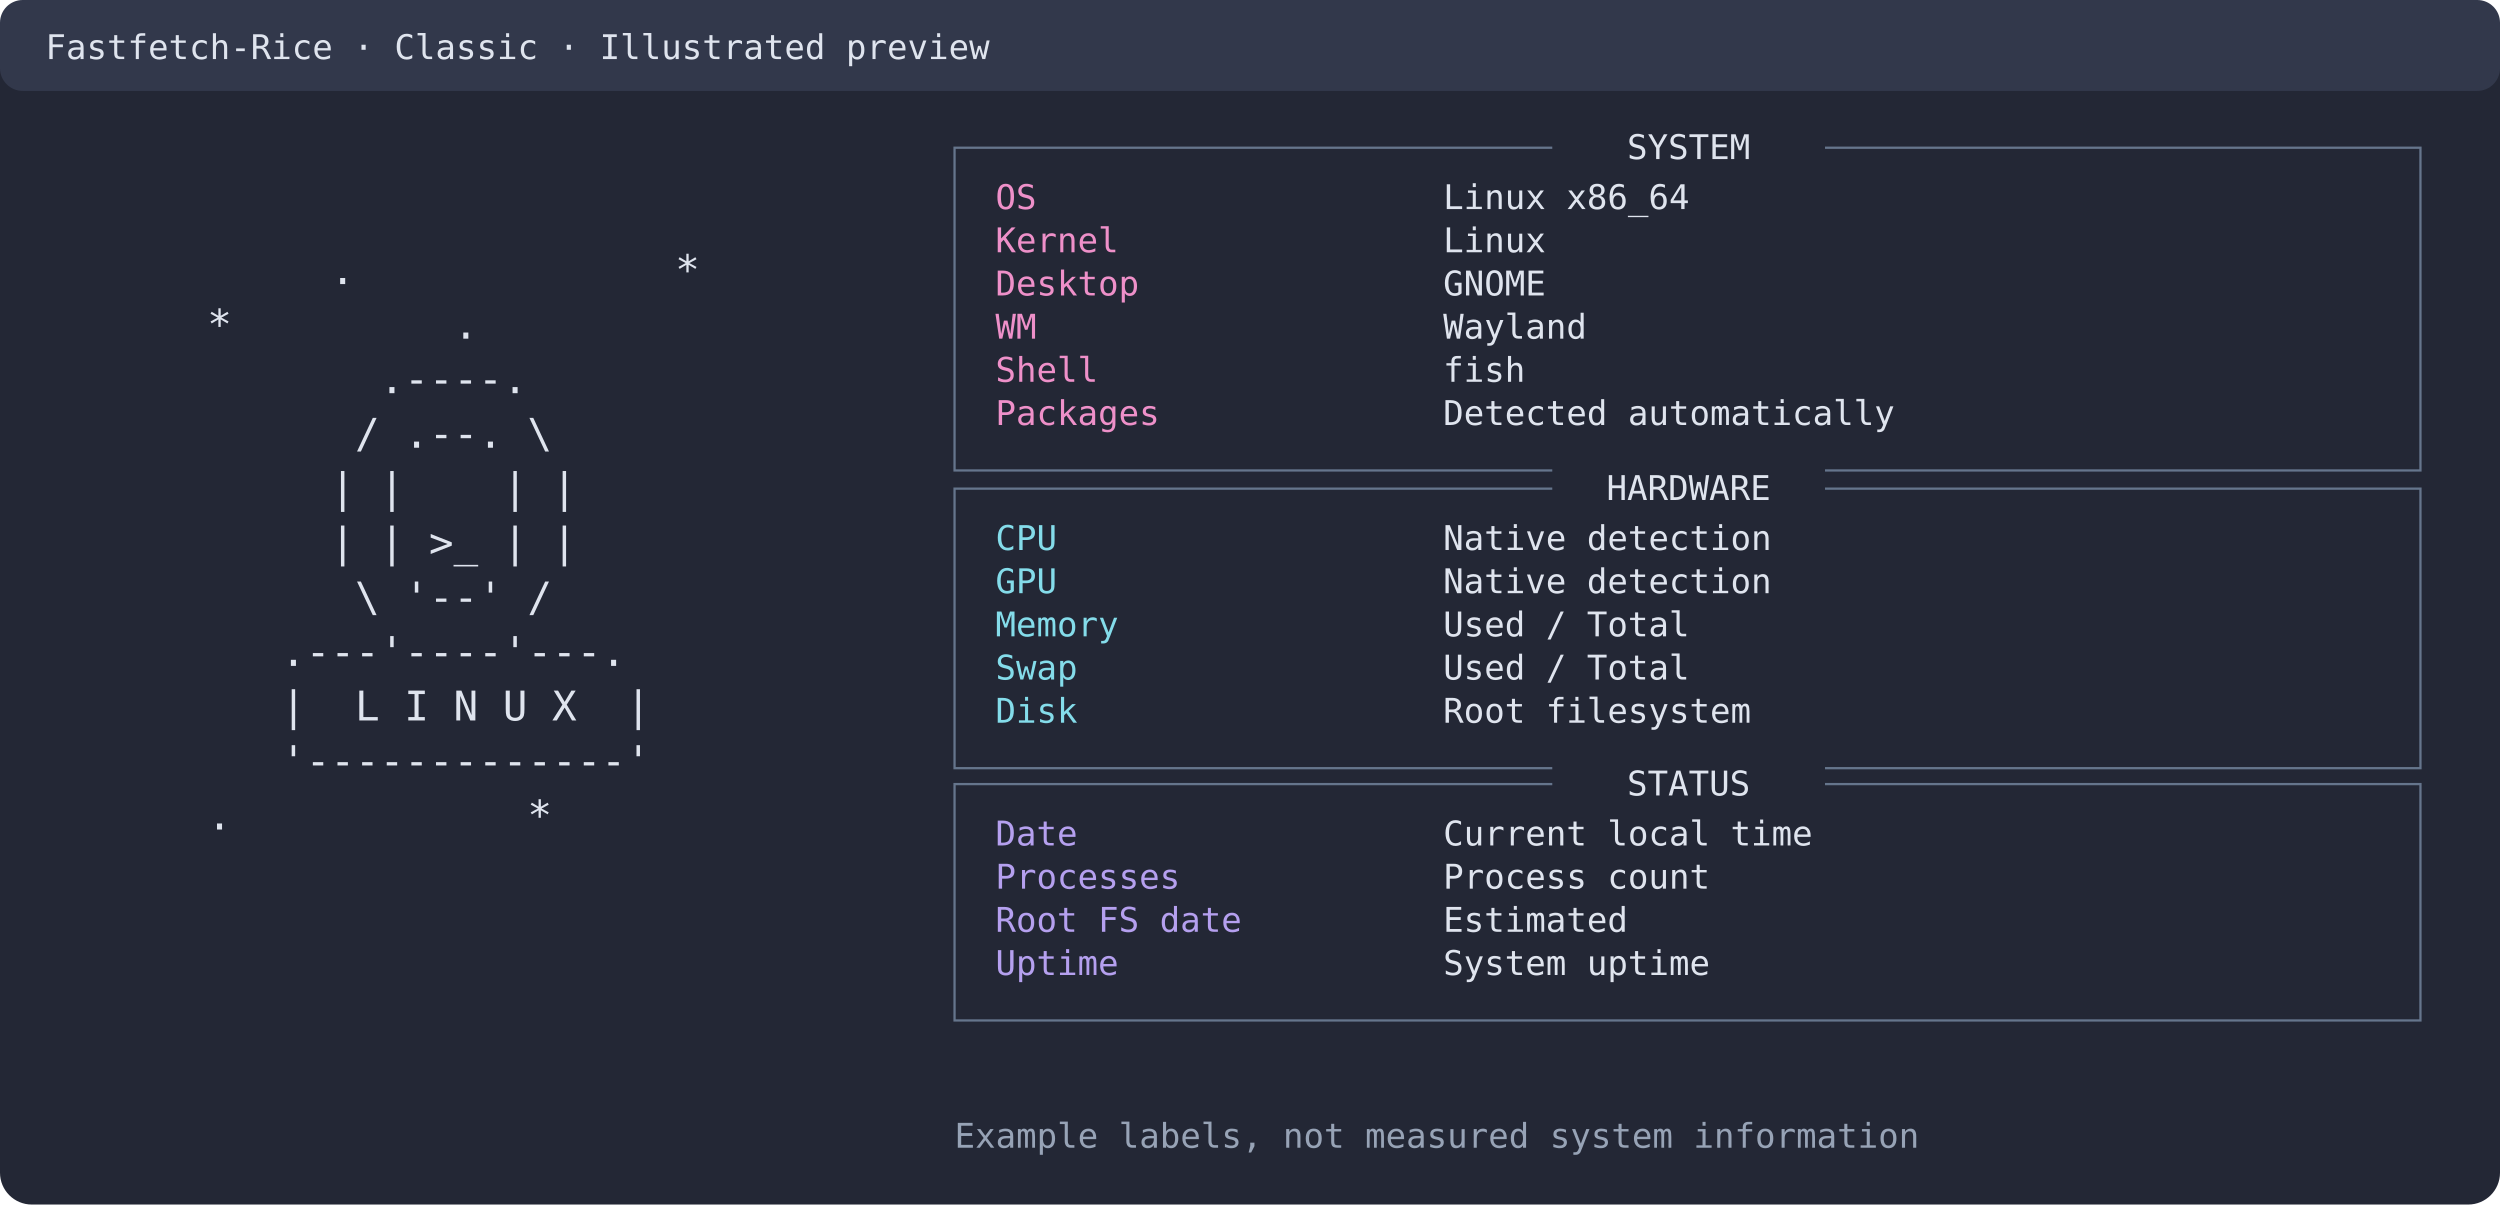
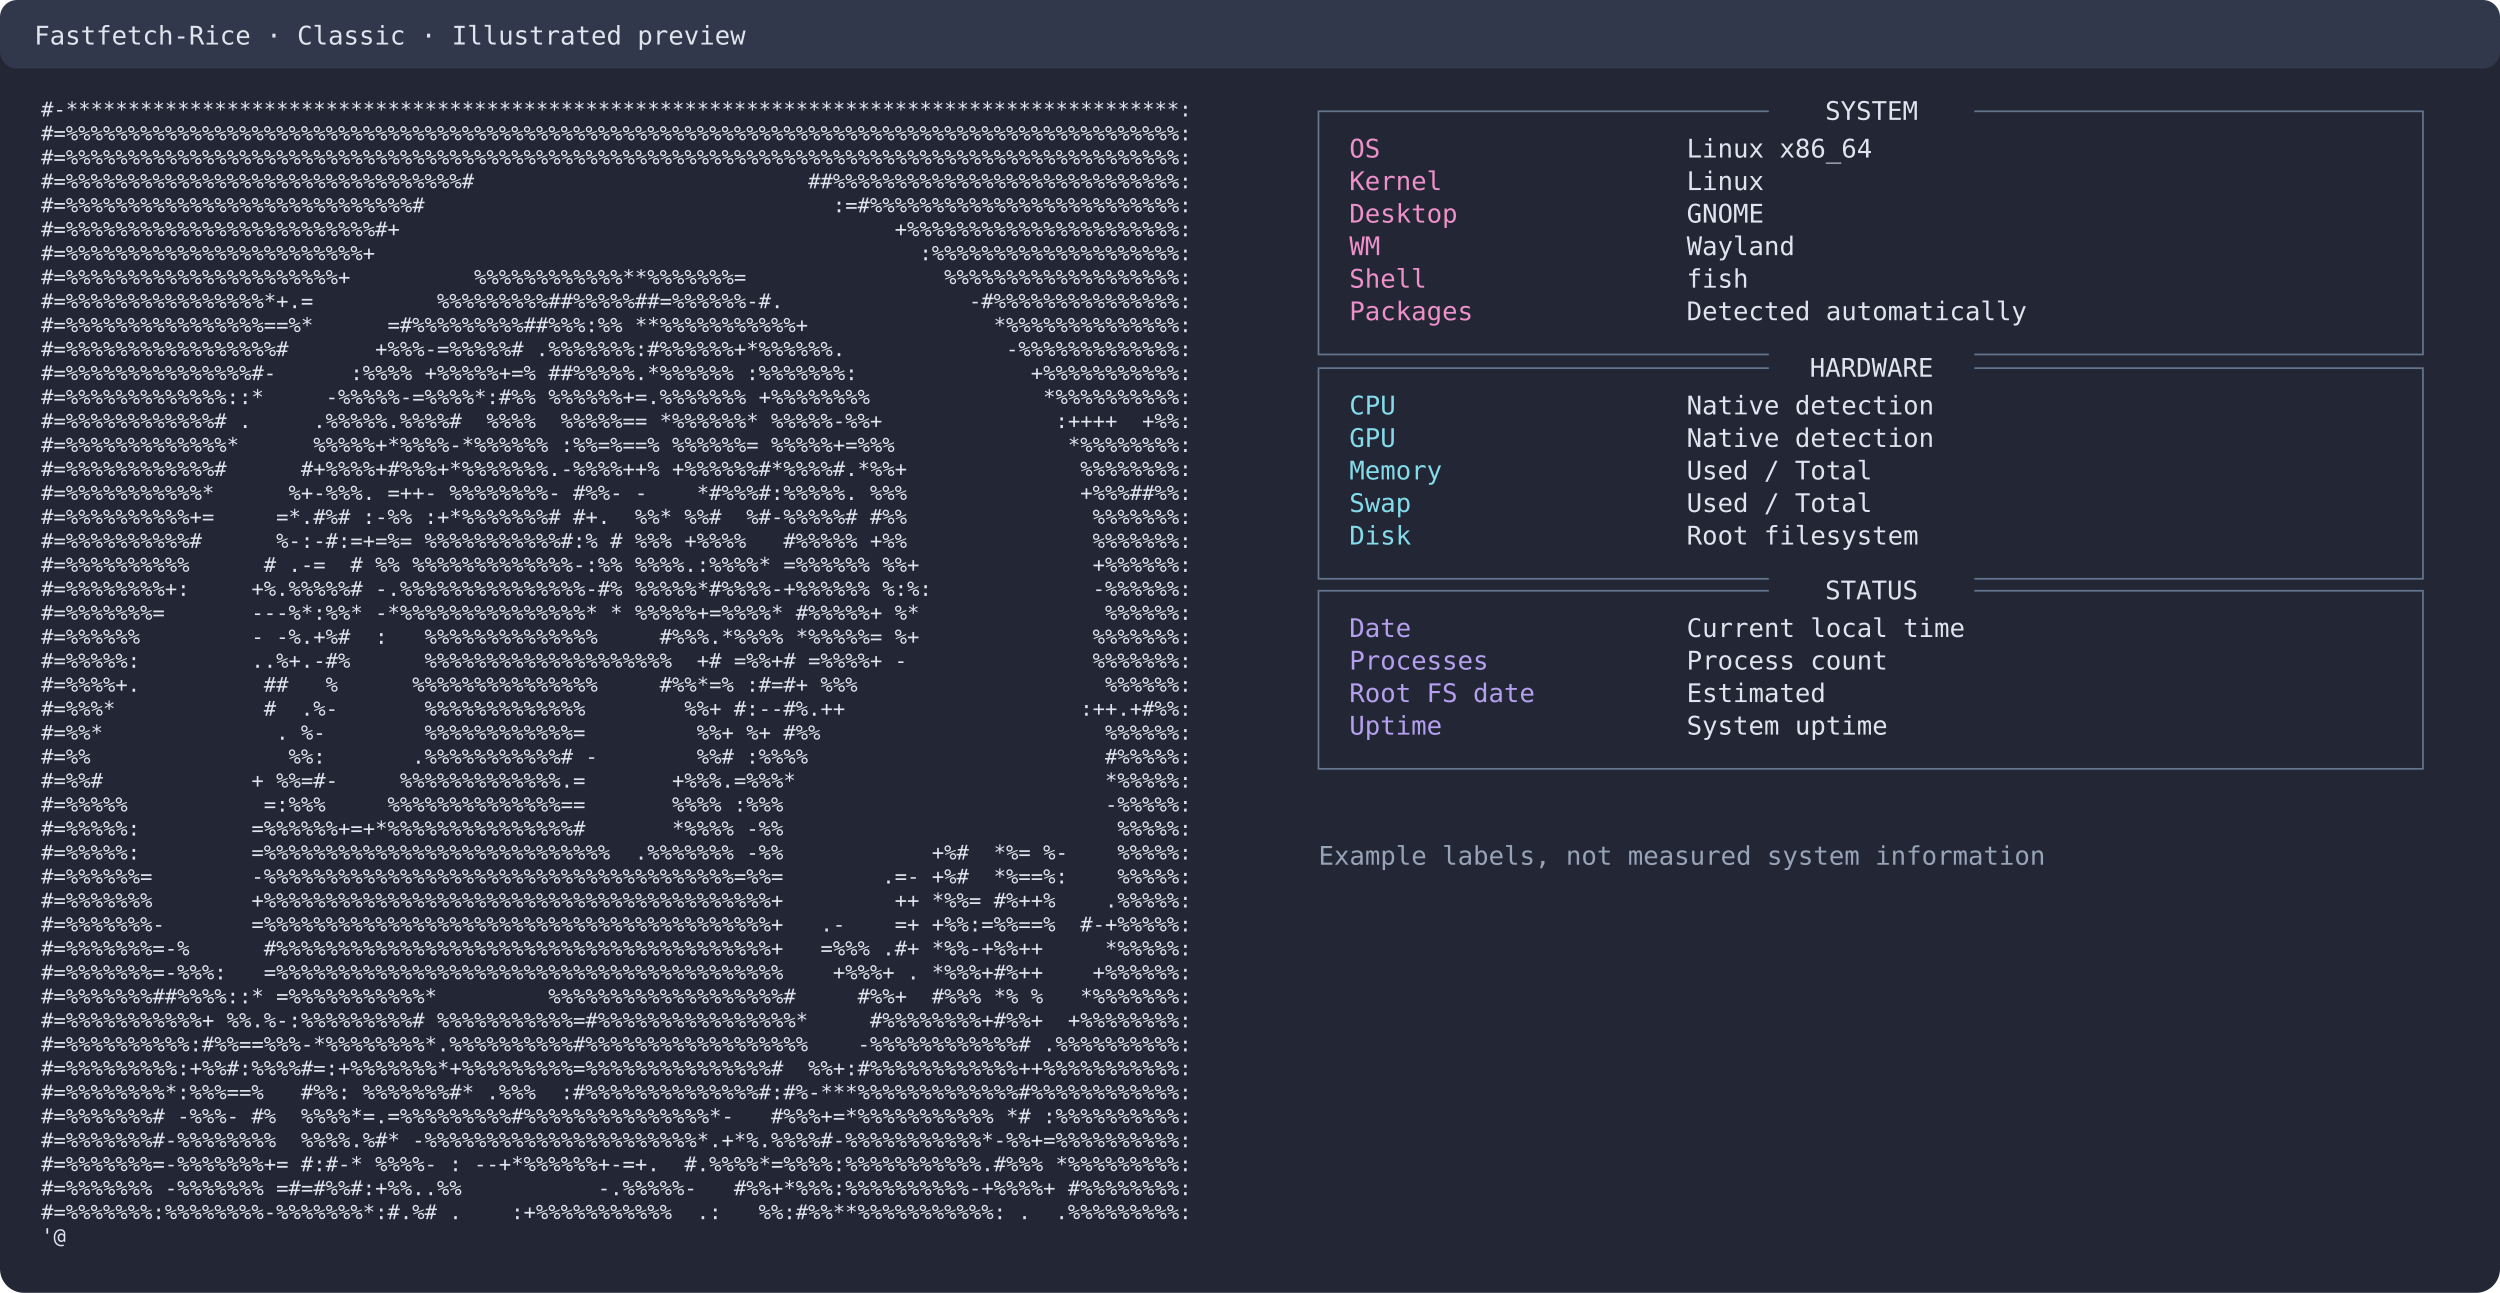
- <svg xmlns="http://www.w3.org/2000/svg" width="1100" height="530" viewBox="0 0 1100 530">
-   <rect width="1100" height="530" rx="14" fill="#232735" />
-   <rect width="1100" height="40" rx="10" fill="#32384b" />
+ <svg xmlns="http://www.w3.org/2000/svg" width="1460" height="755" viewBox="0 0 1460 755">
+   <rect width="1460" height="755" rx="14" fill="#232735" />
+   <rect width="1460" height="40" rx="10" fill="#32384b" />
  <g fill="#dfe4ee" font-family="monospace" font-size="15">
    <text x="20" y="26">Fastfetch-Rice · Classic · Illustrated preview</text>
-     <g xml:space="preserve" font-size="18">
-       <text x="37" y="125">          .             *</text>
-       <text x="37" y="149">     *         .</text>
-       <text x="37" y="173">            .----.</text>
-       <text x="37" y="197">           / .--. \</text>
-       <text x="37" y="221">          | |    | |</text>
-       <text x="37" y="245">          | | &gt;_ | |</text>
-       <text x="37" y="269">           \ '--' /</text>
-       <text x="37" y="293">        .---'----'---.</text>
-       <text x="37" y="317">        |  L I N U X  |</text>
-       <text x="37" y="341">        '-------------'</text>
-       <text x="37" y="365">     .            *</text>
+     <g xml:space="preserve" font-size="12">
+       <text x="24" y="68">#-******************************************************************************************:</text>
+       <text x="24" y="82">#=%%%%%%%%%%%%%%%%%%%%%%%%%%%%%%%%%%%%%%%%%%%%%%%%%%%%%%%%%%%%%%%%%%%%%%%%%%%%%%%%%%%%%%%%%%:</text>
+       <text x="24" y="96">#=%%%%%%%%%%%%%%%%%%%%%%%%%%%%%%%%%%%%%%%%%%%%%%%%%%%%%%%%%%%%%%%%%%%%%%%%%%%%%%%%%%%%%%%%%%:</text>
+       <text x="24" y="110">#=%%%%%%%%%%%%%%%%%%%%%%%%%%%%%%%%#                           ##%%%%%%%%%%%%%%%%%%%%%%%%%%%%:</text>
+       <text x="24" y="124">#=%%%%%%%%%%%%%%%%%%%%%%%%%%%%#                                 :=#%%%%%%%%%%%%%%%%%%%%%%%%%:</text>
+       <text x="24" y="138">#=%%%%%%%%%%%%%%%%%%%%%%%%%#+                                        +%%%%%%%%%%%%%%%%%%%%%%:</text>
+       <text x="24" y="152">#=%%%%%%%%%%%%%%%%%%%%%%%%+                                            :%%%%%%%%%%%%%%%%%%%%:</text>
+       <text x="24" y="166">#=%%%%%%%%%%%%%%%%%%%%%%+          %%%%%%%%%%%%**%%%%%%%=                %%%%%%%%%%%%%%%%%%%:</text>
+       <text x="24" y="180">#=%%%%%%%%%%%%%%%%*+.=          %%%%%%%%%##%%%%%##=%%%%%%-#.               -#%%%%%%%%%%%%%%%:</text>
+       <text x="24" y="194">#=%%%%%%%%%%%%%%%%==%*      =#%%%%%%%%%##%%%:%% **%%%%%%%%%%%+               *%%%%%%%%%%%%%%:</text>
+       <text x="24" y="208">#=%%%%%%%%%%%%%%%%%#       +%%%-=%%%%%# .%%%%%%%:#%%%%%%+*%%%%%%.             -%%%%%%%%%%%%%:</text>
+       <text x="24" y="222">#=%%%%%%%%%%%%%%%#-      :%%%% +%%%%%+=% ##%%%%%.*%%%%%% :%%%%%%%:              +%%%%%%%%%%%:</text>
+       <text x="24" y="236">#=%%%%%%%%%%%%%::*     -%%%%%-=%%%%*:#%% %%%%%%+=.%%%%%%% +%%%%%%%%              *%%%%%%%%%%:</text>
+       <text x="24" y="250">#=%%%%%%%%%%%%# .     .%%%%%.%%%%#  %%%%  %%%%%== *%%%%%%* %%%%%-%%+              :++++  +%%:</text>
+       <text x="24" y="264">#=%%%%%%%%%%%%%*      %%%%%+*%%%%-*%%%%%% :%%=%==% %%%%%%= %%%%%+=%%%              *%%%%%%%%:</text>
+       <text x="24" y="278">#=%%%%%%%%%%%%#      #+%%%%+#%%%+*%%%%%%%.-%%%%++% +%%%%%%#*%%%%#.*%%+              %%%%%%%%:</text>
+       <text x="24" y="292">#=%%%%%%%%%%%*      %+-%%%. =++- %%%%%%%%- #%%- -    *#%%%#:%%%%%. %%%              +%%%##%%:</text>
+       <text x="24" y="306">#=%%%%%%%%%%+=     =*.#%# :-%% :+*%%%%%%%# #+.  %%* %%#  %#-%%%%%# #%%               %%%%%%%:</text>
+       <text x="24" y="320">#=%%%%%%%%%%#      %-:-#:=+=%= %%%%%%%%%%%#:% # %%% +%%%%   #%%%%% +%%               %%%%%%%:</text>
+       <text x="24" y="334">#=%%%%%%%%%%      # .-=  # %% %%%%%%%%%%%%%-:%% %%%%.:%%%%* =%%%%%% %%+              +%%%%%%:</text>
+       <text x="24" y="348">#=%%%%%%%%+:     +%.%%%%%# -.%%%%%%%%%%%%%%%-#% %%%%%*#%%%%-+%%%%%% %:%:             -%%%%%%:</text>
+       <text x="24" y="362">#=%%%%%%%=       ---%*:%%* -*%%%%%%%%%%%%%%%* * %%%%%+=%%%%* #%%%%%+ %*               %%%%%%:</text>
+       <text x="24" y="376">#=%%%%%%         - -%.+%#  :   %%%%%%%%%%%%%%     #%%%.*%%%% *%%%%%= %+              %%%%%%%:</text>
+       <text x="24" y="390">#=%%%%%:         ..%+.-#%      %%%%%%%%%%%%%%%%%%%%  +# =%%+# =%%%%+ -               %%%%%%%:</text>
+       <text x="24" y="404">#=%%%%+.          ##   %      %%%%%%%%%%%%%%%     #%%*=% :#=#+ %%%                    %%%%%%:</text>
+       <text x="24" y="418">#=%%%*            #  .%-       %%%%%%%%%%%%%        %%+ #:--#%.++                   :++.+#%%:</text>
+       <text x="24" y="432">#=%%*              . %-        %%%%%%%%%%%%=         %%+ %+ #%%                       %%%%%%:</text>
+       <text x="24" y="446">#=%%                %%:       .%%%%%%%%%%%# -        %%# :%%%%                        #%%%%%:</text>
+       <text x="24" y="460">#=%%#            + %%=#-     %%%%%%%%%%%%%.=       +%%%.=%%%*                         *%%%%%:</text>
+       <text x="24" y="474">#=%%%%%           =:%%%     %%%%%%%%%%%%%%==       %%%% :%%%                          -%%%%%:</text>
+       <text x="24" y="488">#=%%%%%:         =%%%%%%+=+*%%%%%%%%%%%%%%%#       *%%%% -%%                           %%%%%:</text>
+       <text x="24" y="502">#=%%%%%:         =%%%%%%%%%%%%%%%%%%%%%%%%%%%%  .%%%%%%% -%%            +%#  *%= %-    %%%%%:</text>
+       <text x="24" y="516">#=%%%%%%=        -%%%%%%%%%%%%%%%%%%%%%%%%%%%%%%%%%%%%%%=%%=        .=- +%#  *%==%:    %%%%%:</text>
+       <text x="24" y="530">#=%%%%%%%        +%%%%%%%%%%%%%%%%%%%%%%%%%%%%%%%%%%%%%%%%%+         ++ *%%= #%++%    .%%%%%:</text>
+       <text x="24" y="544">#=%%%%%%%-       =%%%%%%%%%%%%%%%%%%%%%%%%%%%%%%%%%%%%%%%%%+   .-    =+ +%%:=%%==%  #-+%%%%%:</text>
+       <text x="24" y="558">#=%%%%%%%=-%      #%%%%%%%%%%%%%%%%%%%%%%%%%%%%%%%%%%%%%%%%+   =%%% .#+ *%%-+%%++     *%%%%%:</text>
+       <text x="24" y="572">#=%%%%%%%=-%%%:   =%%%%%%%%%%%%%%%%%%%%%%%%%%%%%%%%%%%%%%%%%    +%%%+ . *%%%+#%++    +%%%%%%:</text>
+       <text x="24" y="586">#=%%%%%%%##%%%%::* =%%%%%%%%%%%*         %%%%%%%%%%%%%%%%%%%#     #%%+  #%%% *% %   *%%%%%%%:</text>
+       <text x="24" y="600">#=%%%%%%%%%%%+ %%.%-:%%%%%%%%%# %%%%%%%%%%%=#%%%%%%%%%%%%%%%%*     #%%%%%%%%+#%%+  +%%%%%%%%:</text>
+       <text x="24" y="614">#=%%%%%%%%%%:#%%==%%%-*%%%%%%%%*.%%%%%%%%%%#%%%%%%%%%%%%%%%%%%    -%%%%%%%%%%%%# .%%%%%%%%%%:</text>
+       <text x="24" y="628">#=%%%%%%%%%:+%%#:%%%%#=:+%%%%%%%*+%%%%%%%%%=%%%%%%%%%%%%%%%#  %%+:#%%%%%%%%%%%%++%%%%%%%%%%%:</text>
+       <text x="24" y="642">#=%%%%%%%%*:%%%==%   #%%: %%%%%%%#* .%%%  :#%%%%%%%%%%%%%%#:#%-***%%%%%%%%%%%%%#%%%%%%%%%%%%:</text>
+       <text x="24" y="656">#=%%%%%%%# -%%%- #%  %%%%*=.=%%%%%%%%%#%%%%%%%%%%%%%%%*-   #%%%+=*%%%%%%%%%%% *# :%%%%%%%%%%:</text>
+       <text x="24" y="670">#=%%%%%%%#-%%%%%%%%  %%%%.%#* -%%%%%%%%%%%%%%%%%%%%%%*.+*%.%%%%#-%%%%%%%%%%%*-%%+=%%%%%%%%%%:</text>
+       <text x="24" y="684">#=%%%%%%%=-%%%%%%%+= #:#-* %%%%- : --+*%%%%%%+-=+.  #.%%%%*=%%%%:%%%%%%%%%%%.#%%% *%%%%%%%%%:</text>
+       <text x="24" y="698">#=%%%%%%% -%%%%%%% =#=#%%#:+%%..%%           -.%%%%%-   #%%+*%%%:%%%%%%%%%%-+%%%%+ #%%%%%%%%:</text>
+       <text x="24" y="712">#=%%%%%%%:%%%%%%%%-%%%%%%%*:#.%# .    :+%%%%%%%%%%%  .:   %%:#%%**%%%%%%%%%%%: .  .%%%%%%%%%:</text>
+       <text x="24" y="726">'@</text>
    </g>
-     <rect x="420" y="65" width="645" height="142" fill="none" stroke="#65758c" />
-     <rect x="683" y="55" width="120" height="22" fill="#232735" />
-     <text x="743" y="70" text-anchor="middle">SYSTEM</text>
-     <text x="438" y="92" fill="#ee90c9">OS</text>
-     <text x="635" y="92">Linux x86_64</text>
-     <text x="438" y="111" fill="#ee90c9">Kernel</text>
-     <text x="635" y="111">Linux</text>
-     <text x="438" y="130" fill="#ee90c9">Desktop</text>
-     <text x="635" y="130">GNOME</text>
-     <text x="438" y="149" fill="#ee90c9">WM</text>
-     <text x="635" y="149">Wayland</text>
-     <text x="438" y="168" fill="#ee90c9">Shell</text>
-     <text x="635" y="168">fish</text>
-     <text x="438" y="187" fill="#ee90c9">Packages</text>
-     <text x="635" y="187">Detected automatically</text>
-     <rect x="420" y="215" width="645" height="123" fill="none" stroke="#65758c" />
-     <rect x="683" y="205" width="120" height="22" fill="#232735" />
-     <text x="743" y="220" text-anchor="middle">HARDWARE</text>
-     <text x="438" y="242" fill="#84dcea">CPU</text>
-     <text x="635" y="242">Native detection</text>
-     <text x="438" y="261" fill="#84dcea">GPU</text>
-     <text x="635" y="261">Native detection</text>
-     <text x="438" y="280" fill="#84dcea">Memory</text>
-     <text x="635" y="280">Used / Total</text>
-     <text x="438" y="299" fill="#84dcea">Swap</text>
-     <text x="635" y="299">Used / Total</text>
-     <text x="438" y="318" fill="#84dcea">Disk</text>
-     <text x="635" y="318">Root filesystem</text>
-     <rect x="420" y="345" width="645" height="104" fill="none" stroke="#65758c" />
-     <rect x="683" y="335" width="120" height="22" fill="#232735" />
-     <text x="743" y="350" text-anchor="middle">STATUS</text>
-     <text x="438" y="372" fill="#b5a0ef">Date</text>
-     <text x="635" y="372">Current local time</text>
-     <text x="438" y="391" fill="#b5a0ef">Processes</text>
-     <text x="635" y="391">Process count</text>
-     <text x="438" y="410" fill="#b5a0ef">Root FS date</text>
-     <text x="635" y="410">Estimated</text>
-     <text x="438" y="429" fill="#b5a0ef">Uptime</text>
-     <text x="635" y="429">System uptime</text>
-     <text x="420" y="505" fill="#97a3b6">Example labels, not measured system information</text>
+     <g transform="translate(350 0)">
+       <rect x="420" y="65" width="645" height="142" fill="none" stroke="#65758c" />
+       <rect x="683" y="55" width="120" height="22" fill="#232735" />
+       <text x="743" y="70" text-anchor="middle">SYSTEM</text>
+       <text x="438" y="92" fill="#ee90c9">OS</text>
+       <text x="635" y="92">Linux x86_64</text>
+       <text x="438" y="111" fill="#ee90c9">Kernel</text>
+       <text x="635" y="111">Linux</text>
+       <text x="438" y="130" fill="#ee90c9">Desktop</text>
+       <text x="635" y="130">GNOME</text>
+       <text x="438" y="149" fill="#ee90c9">WM</text>
+       <text x="635" y="149">Wayland</text>
+       <text x="438" y="168" fill="#ee90c9">Shell</text>
+       <text x="635" y="168">fish</text>
+       <text x="438" y="187" fill="#ee90c9">Packages</text>
+       <text x="635" y="187">Detected automatically</text>
+       <rect x="420" y="215" width="645" height="123" fill="none" stroke="#65758c" />
+       <rect x="683" y="205" width="120" height="22" fill="#232735" />
+       <text x="743" y="220" text-anchor="middle">HARDWARE</text>
+       <text x="438" y="242" fill="#84dcea">CPU</text>
+       <text x="635" y="242">Native detection</text>
+       <text x="438" y="261" fill="#84dcea">GPU</text>
+       <text x="635" y="261">Native detection</text>
+       <text x="438" y="280" fill="#84dcea">Memory</text>
+       <text x="635" y="280">Used / Total</text>
+       <text x="438" y="299" fill="#84dcea">Swap</text>
+       <text x="635" y="299">Used / Total</text>
+       <text x="438" y="318" fill="#84dcea">Disk</text>
+       <text x="635" y="318">Root filesystem</text>
+       <rect x="420" y="345" width="645" height="104" fill="none" stroke="#65758c" />
+       <rect x="683" y="335" width="120" height="22" fill="#232735" />
+       <text x="743" y="350" text-anchor="middle">STATUS</text>
+       <text x="438" y="372" fill="#b5a0ef">Date</text>
+       <text x="635" y="372">Current local time</text>
+       <text x="438" y="391" fill="#b5a0ef">Processes</text>
+       <text x="635" y="391">Process count</text>
+       <text x="438" y="410" fill="#b5a0ef">Root FS date</text>
+       <text x="635" y="410">Estimated</text>
+       <text x="438" y="429" fill="#b5a0ef">Uptime</text>
+       <text x="635" y="429">System uptime</text>
+       <text x="420" y="505" fill="#97a3b6">Example labels, not measured system information</text>
+     </g>
  </g>
</svg>
